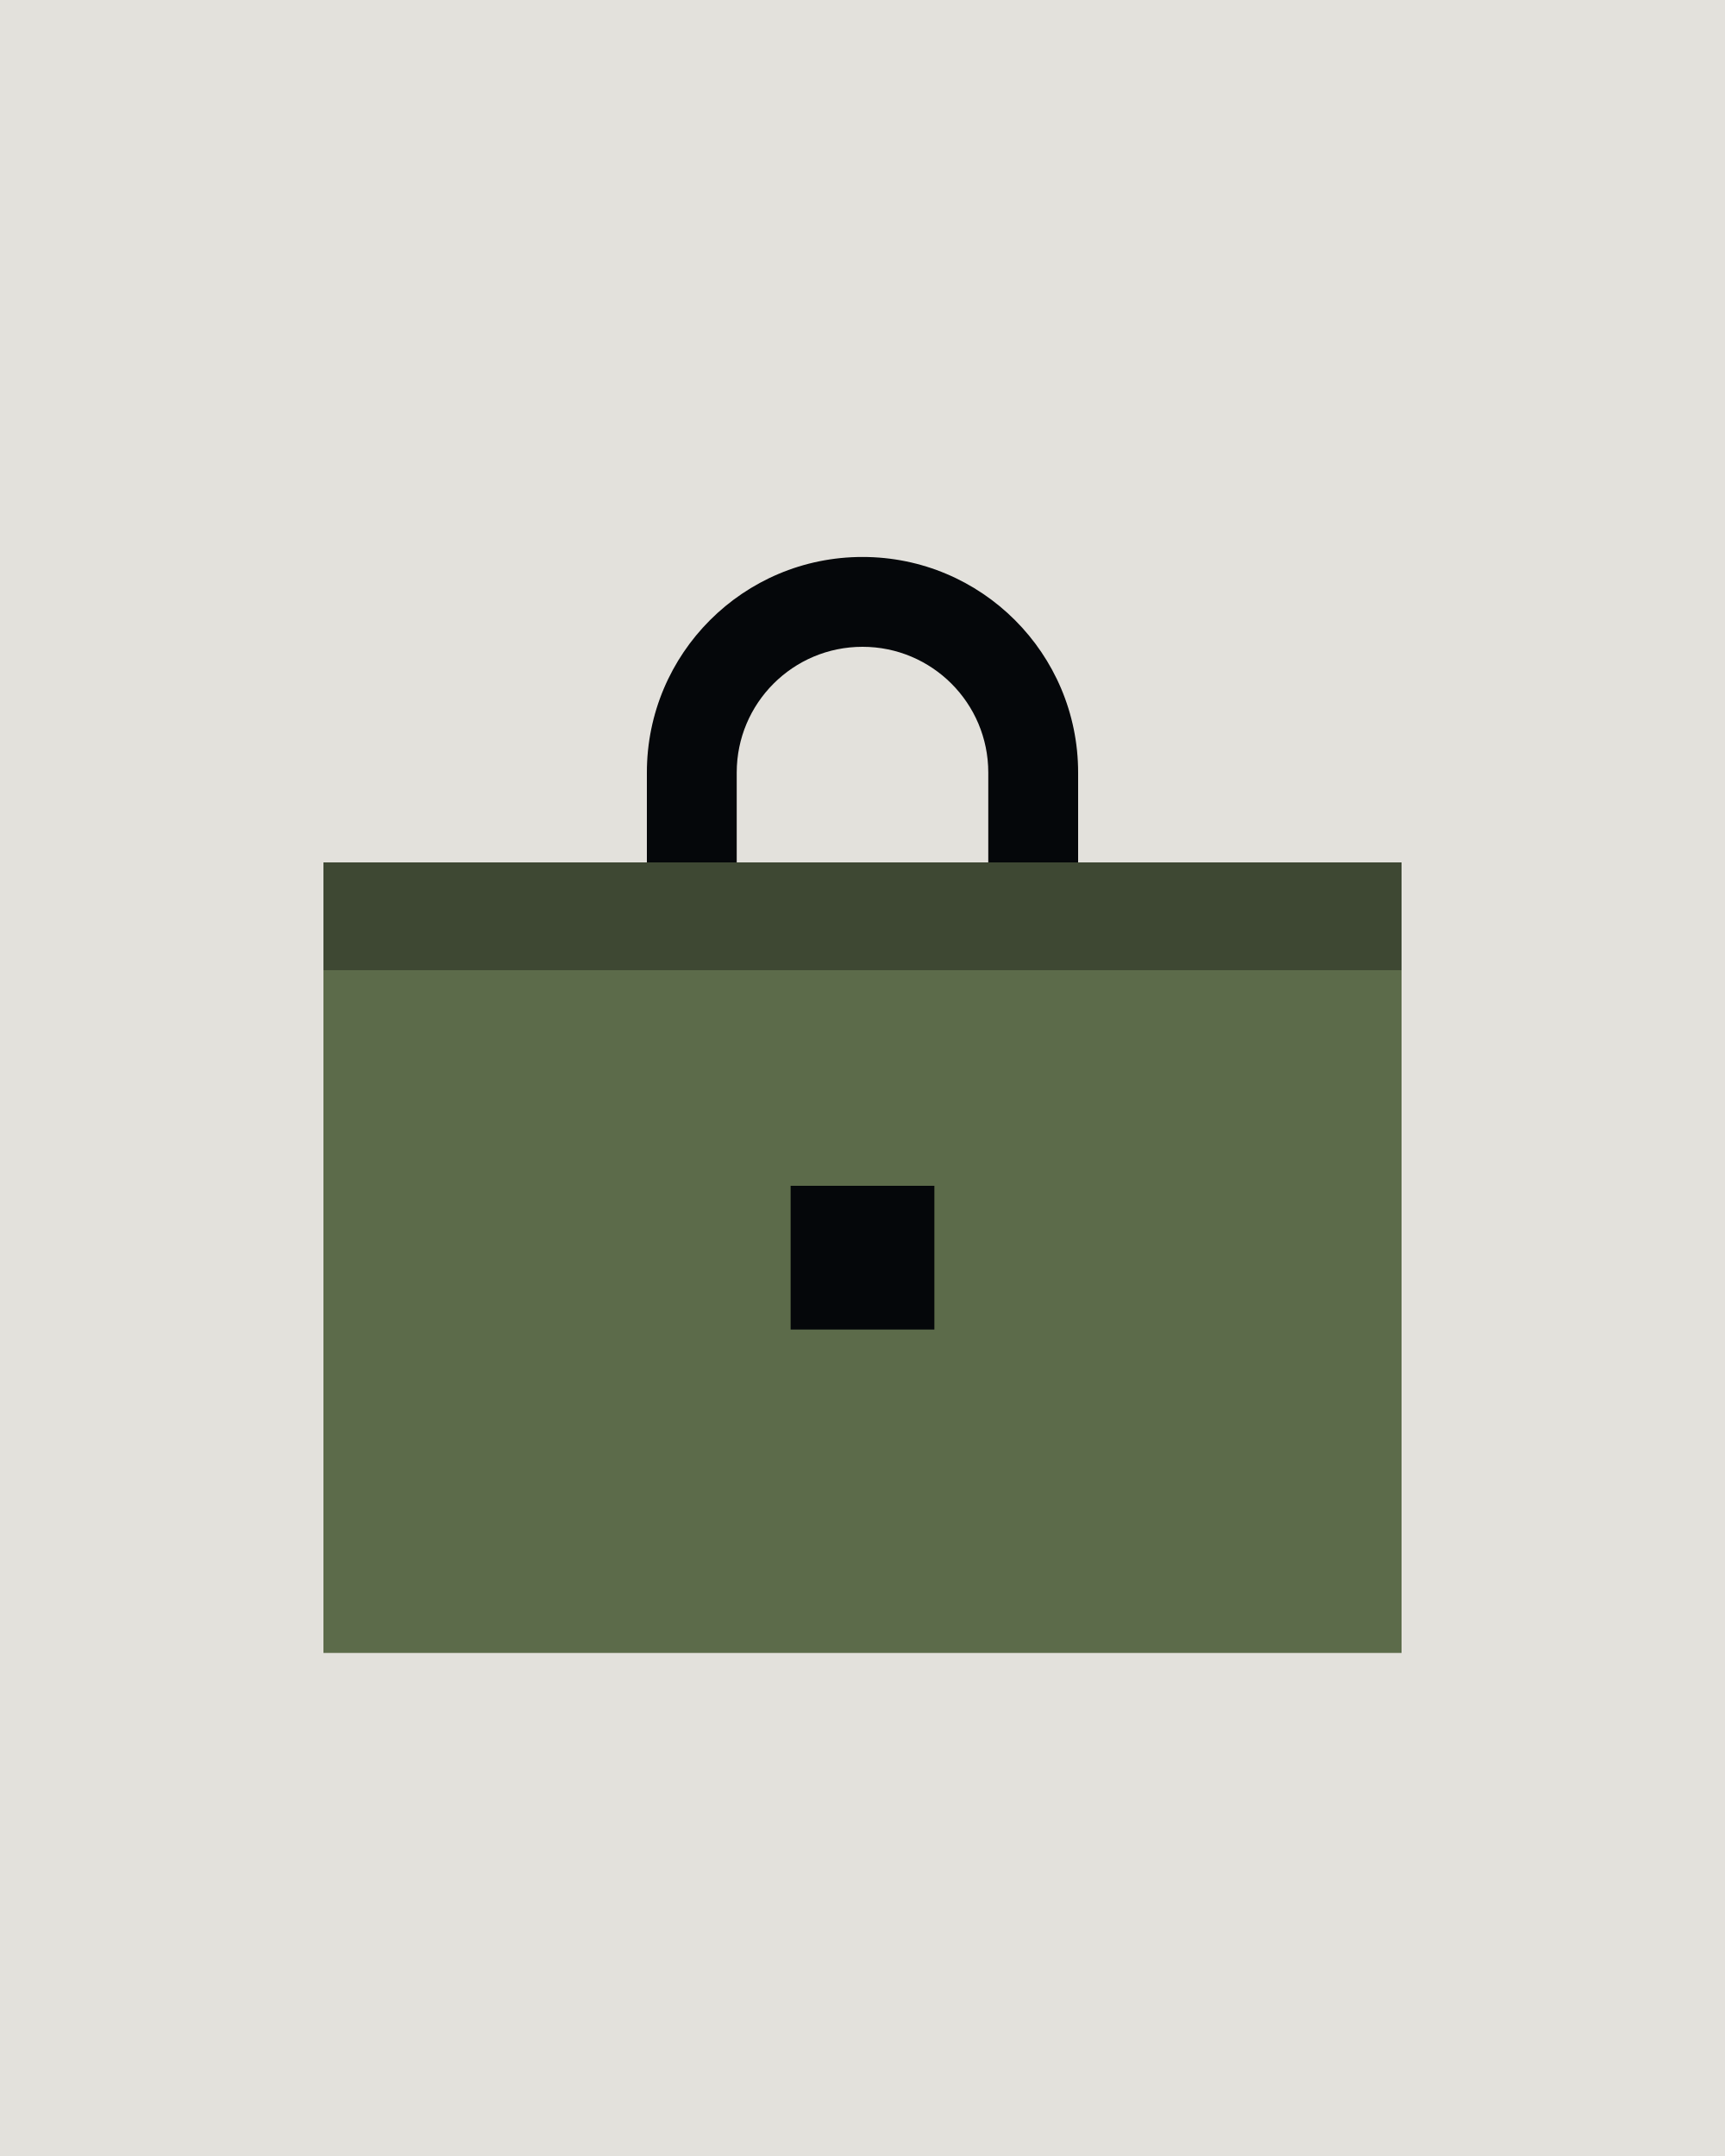
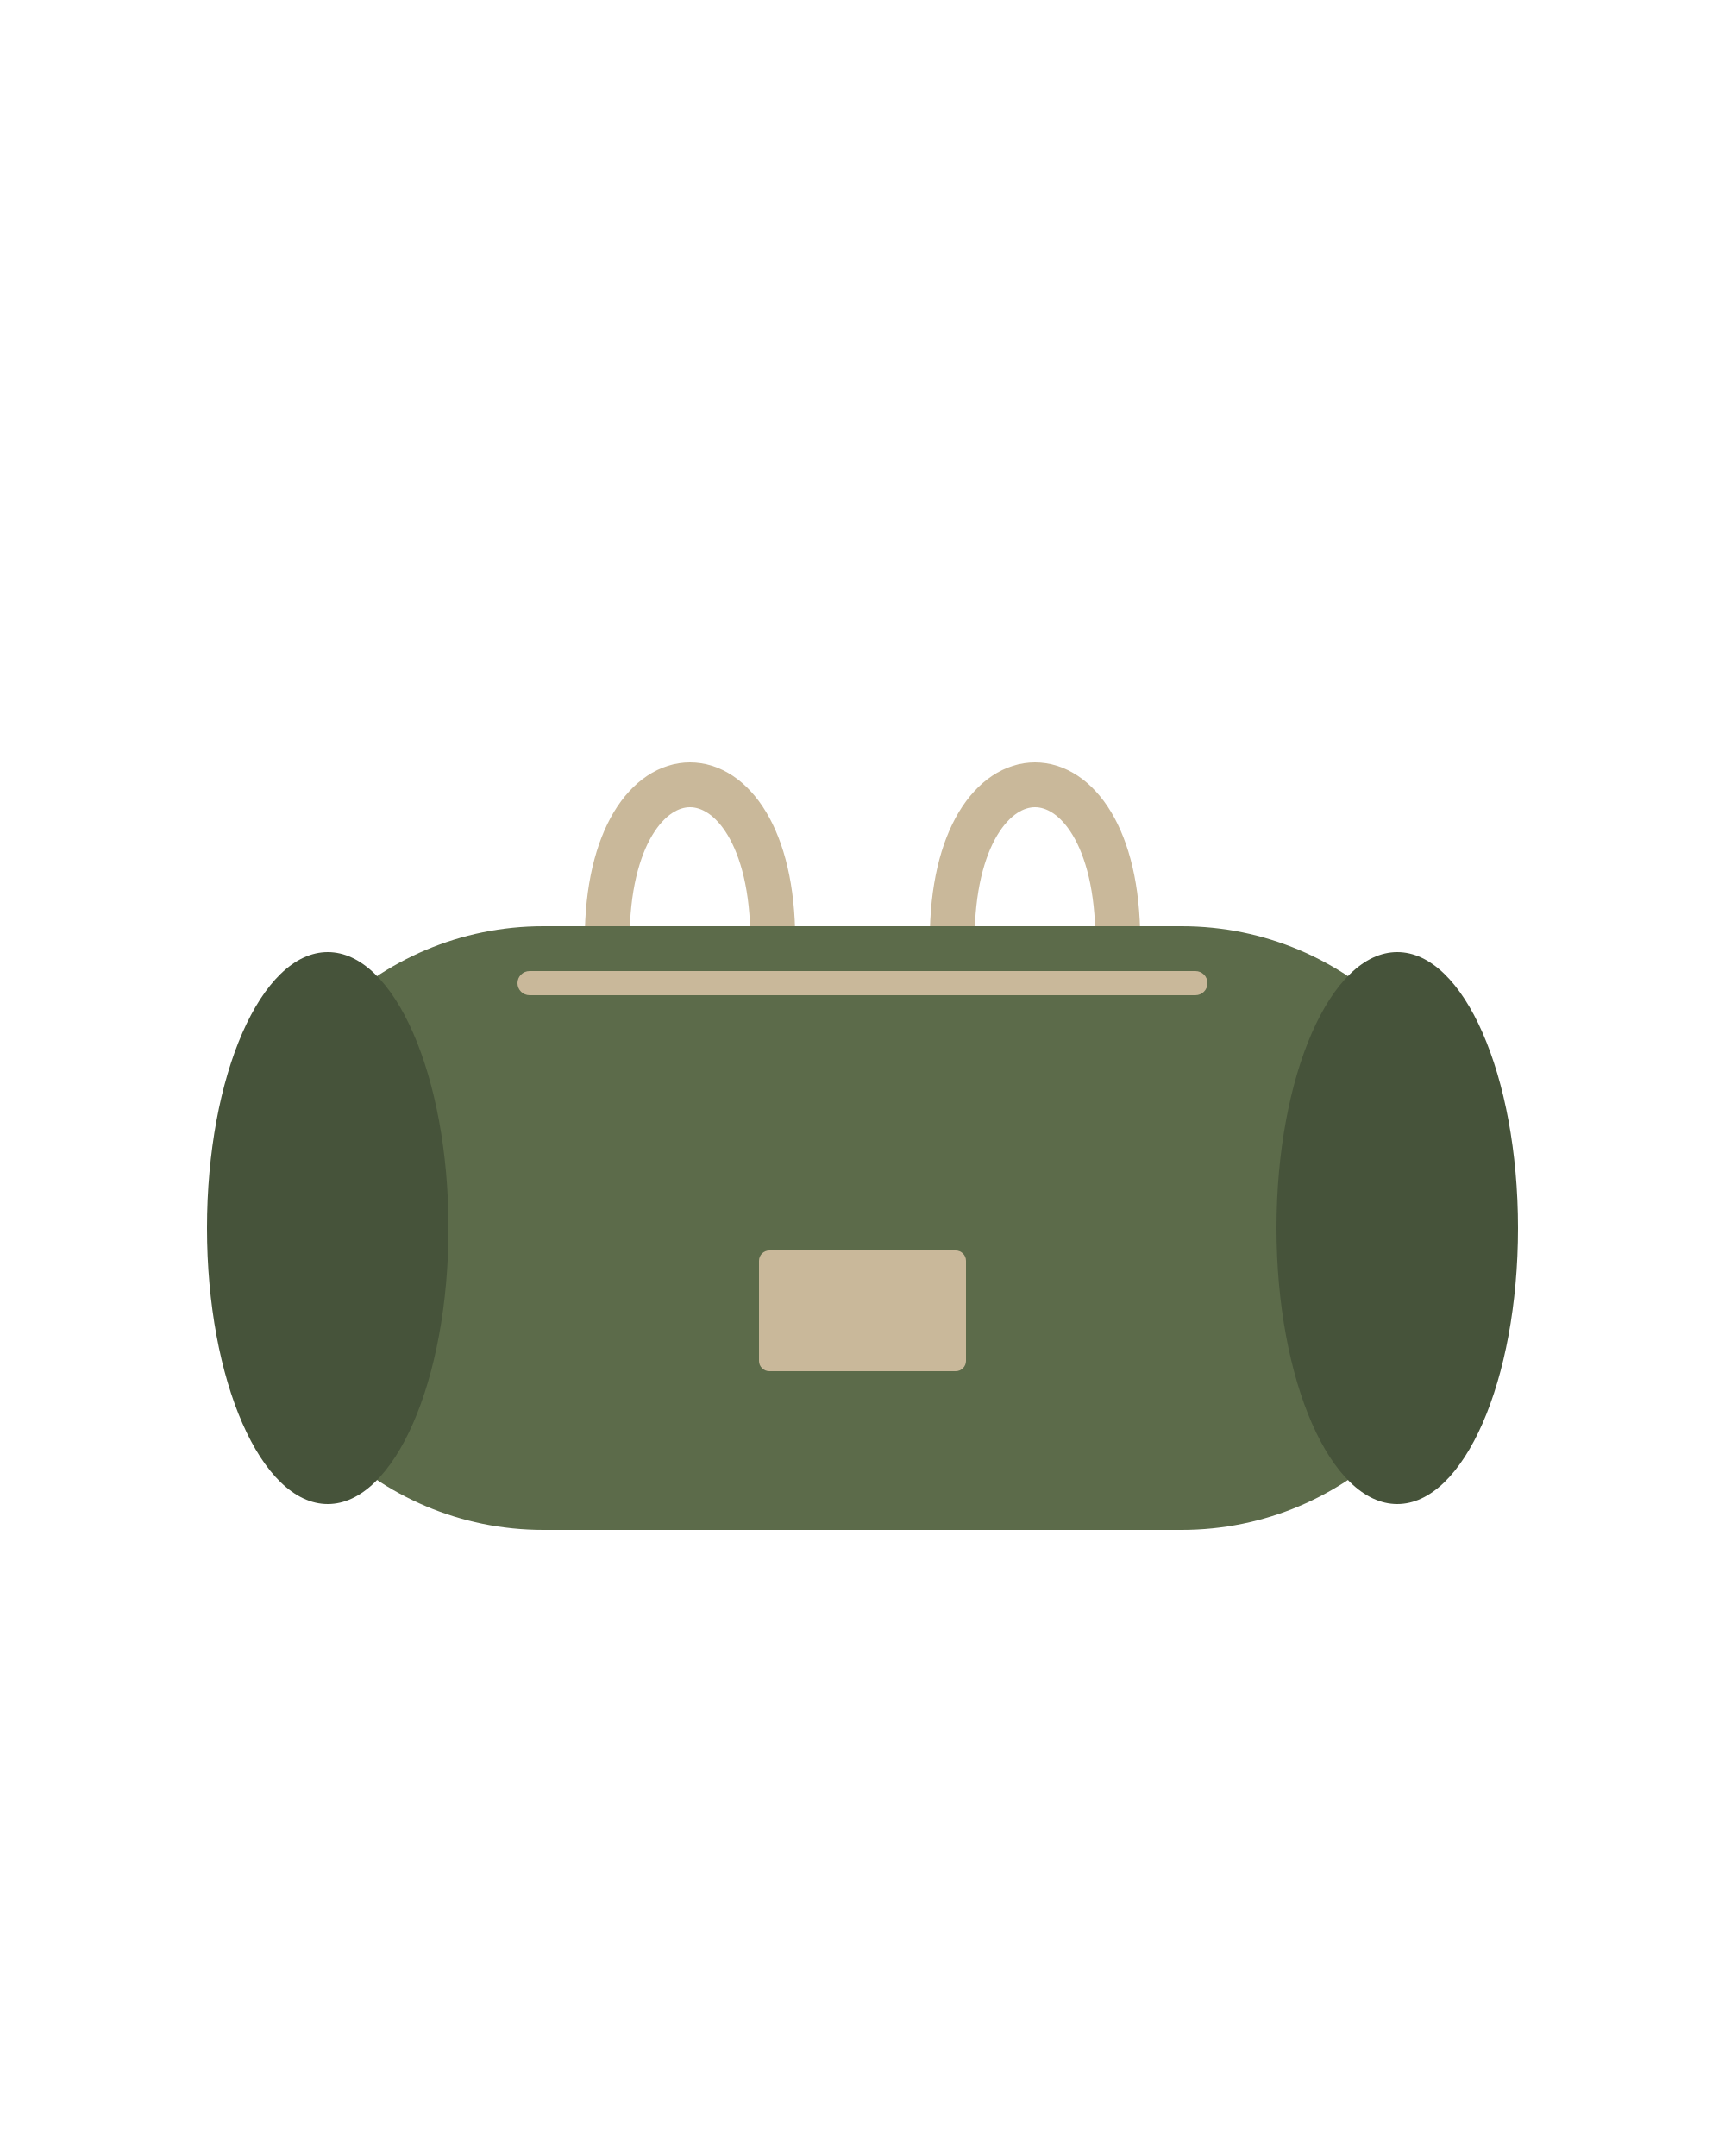
<svg xmlns="http://www.w3.org/2000/svg" viewBox="0 0 1200 1500" width="1200" height="1500">
-   <rect width="1200" height="1500" fill="#e3e1dc" />
-   <g transform="translate(600 750) scale(1.25) translate(-500 -500)">
-     <path d="M380 330 a120 120 0 0 1 240 0 v60 h-50 v-60 a70 70 0 0 0 -140 0 v60 h-50z" fill="#05070a" />
-     <rect x="200" y="380" width="600" height="440" fill="#5c6b4a" />
-     <rect x="200" y="380" width="600" height="60" fill="#05070a" opacity="0.35" />
-     <rect x="460" y="560" width="80" height="80" fill="#05070a" />
+   <g transform="translate(600 750) scale(1.2) translate(-500 -500)">
+     <path d="M352 420 C352 300 448 300 448 420" fill="none" stroke="#c9b89a" stroke-width="26" stroke-linecap="round" />
+     <path d="M552 420 C552 300 648 300 648 420" fill="none" stroke="#c9b89a" stroke-width="26" stroke-linecap="round" />
+     <rect x="140" y="412" width="720" height="350" rx="175" fill="#5c6b4a" />
+     <ellipse cx="190" cy="587" rx="70" ry="160" fill="#46533a" />
+     <ellipse cx="810" cy="587" rx="70" ry="160" fill="#46533a" />
+     <rect x="300" y="438" width="400" height="14" rx="7" fill="#c9b89a" />
+     <rect x="440" y="600" width="120" height="70" rx="6" fill="#c9b89a" />
  </g>
</svg>
